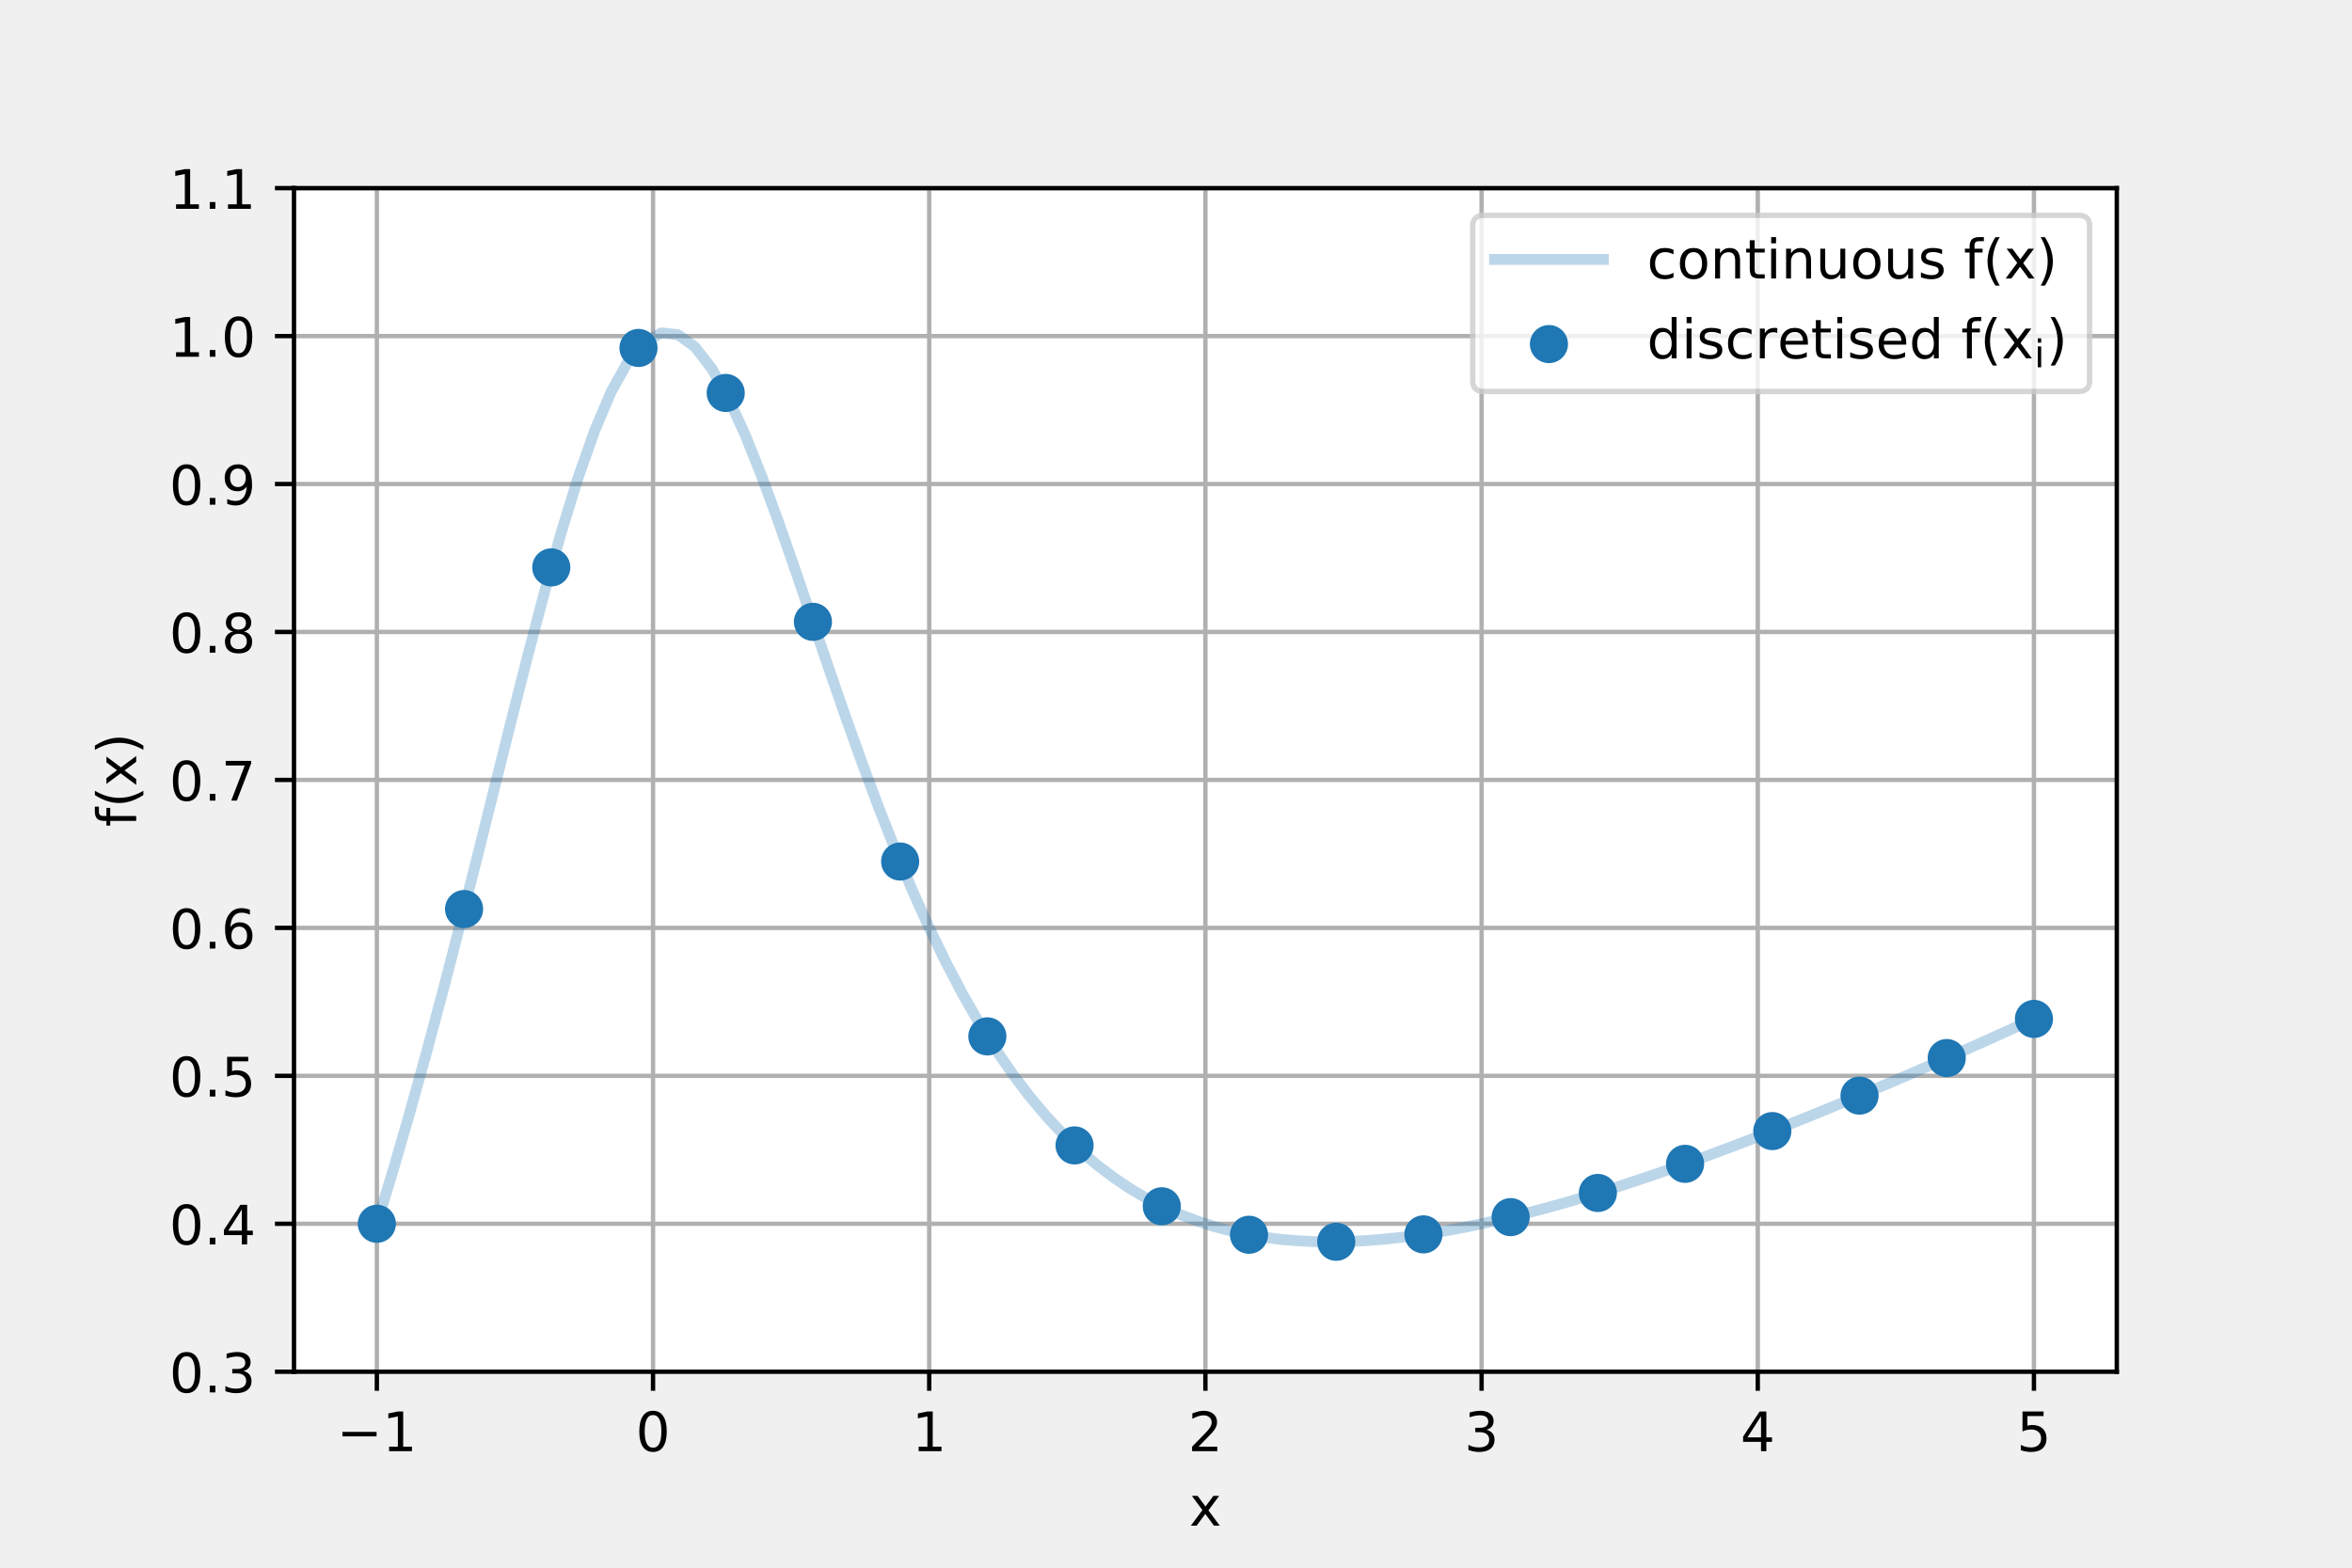
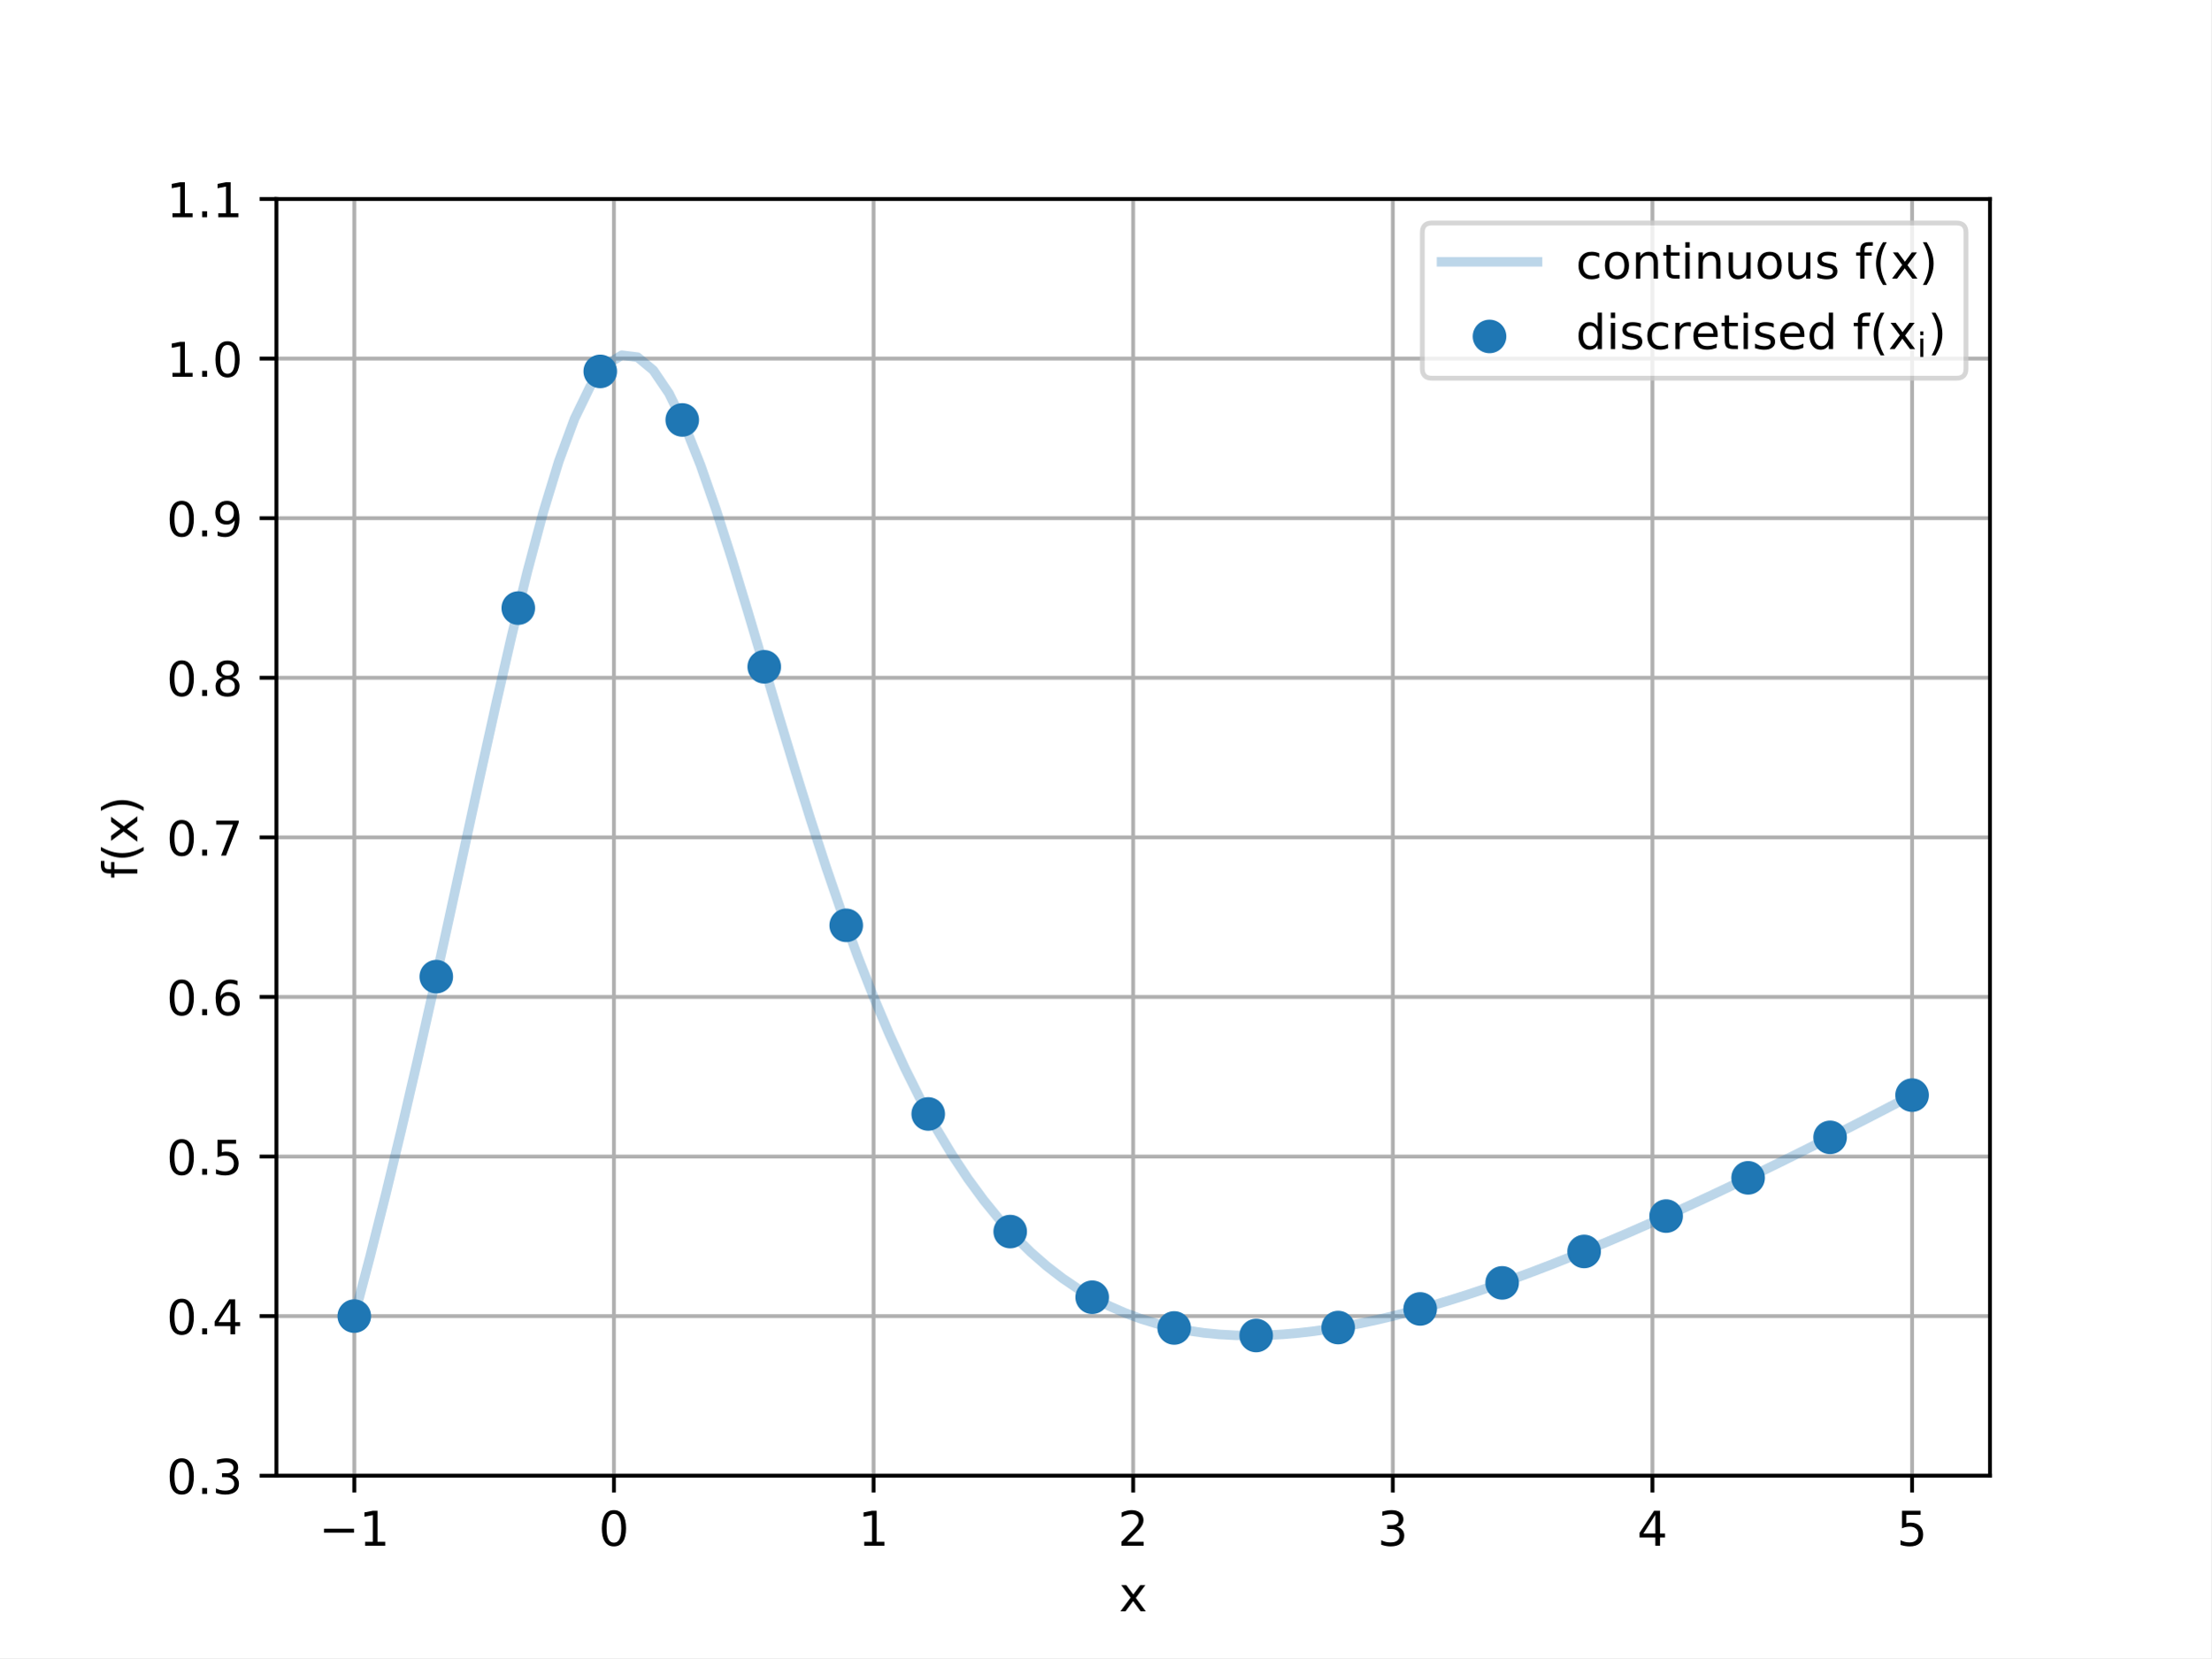
- <svg xmlns="http://www.w3.org/2000/svg" xmlns:xlink="http://www.w3.org/1999/xlink" width="432pt" height="288pt" viewBox="0 0 432 288" version="1.1">
+ <svg xmlns="http://www.w3.org/2000/svg" xmlns:xlink="http://www.w3.org/1999/xlink" width="460.8pt" height="345.6pt" viewBox="0 0 460.8 345.6" version="1.1">
  <defs>
    <style type="text/css">*{stroke-linejoin: round; stroke-linecap: butt}</style>
  </defs>
  <g id="figure_1">
    <g id="patch_1">
-       <path d="M 0 288  L 432 288  L 432 0  L 0 0  L 0 288  z " style="fill: none" />
+       <path d="M 0 345.6  L 460.8 345.6  L 460.8 0  L 0 0  z " style="fill: #ffffff" />
    </g>
    <g id="axes_1">
      <g id="patch_2">
-         <path d="M 54 252  L 388.8 252  L 388.8 34.56  L 54 34.56  z " style="fill: #ffffff" />
+         <path d="M 57.6 307.584  L 414.72 307.584  L 414.72 41.472  L 57.6 41.472  z " style="fill: #ffffff" />
      </g>
      <g id="matplotlib.axis_1">
        <g id="xtick_1">
          <g id="line2d_1">
-             <path d="M 69.218 252  L 69.218 34.56  " clip-path="url(#pcd887028b7)" style="fill: none; stroke: #b0b0b0; stroke-width: 0.8; stroke-linecap: square" />
+             <path d="M 73.833 307.584  L 73.833 41.472  " clip-path="url(#pd327e5ee95)" style="fill: none; stroke: #b0b0b0; stroke-width: 0.8; stroke-linecap: square" />
          </g>
          <g id="line2d_2">
            <defs>
-               <path id="m291ec9f516" d="M 0 0  L 0 3.5  " style="stroke: #000000; stroke-width: 0.8" />
-             </defs>
-             <g>
-               <use xlink:href="#m291ec9f516" x="69.218" y="252" style="stroke: #000000; stroke-width: 0.8" />
+               <path id="m640b7bd270" d="M 0 0  L 0 3.5  " style="stroke: #000000; stroke-width: 0.8" />
+             </defs>
+             <g>
+               <use xlink:href="#m640b7bd270" x="73.833" y="307.584" style="stroke: #000000; stroke-width: 0.8" />
            </g>
          </g>
          <g id="text_1">
-             <g transform="translate(61.84709 266.5984)scale(0.1 -0.1)">
+             <g transform="translate(66.46163 322.1824)scale(0.1 -0.1)">
              <defs>
                <path id="DejaVuSans-2212" d="M 678 2272  L 4684 2272  L 4684 1741  L 678 1741  L 678 2272  z " transform="scale(0.015625)" />
                <path id="DejaVuSans-31" d="M 794 531  L 1825 531  L 1825 4091  L 703 3866  L 703 4441  L 1819 4666  L 2450 4666  L 2450 531  L 3481 531  L 3481 0  L 794 0  L 794 531  z " transform="scale(0.015625)" />
              </defs>
              <use xlink:href="#DejaVuSans-2212" />
              <use xlink:href="#DejaVuSans-31" x="83.789" />
            </g>
          </g>
        </g>
        <g id="xtick_2">
          <g id="line2d_3">
-             <path d="M 119.945 252  L 119.945 34.56  " clip-path="url(#pcd887028b7)" style="fill: none; stroke: #b0b0b0; stroke-width: 0.8; stroke-linecap: square" />
+             <path d="M 127.942 307.584  L 127.942 41.472  " clip-path="url(#pd327e5ee95)" style="fill: none; stroke: #b0b0b0; stroke-width: 0.8; stroke-linecap: square" />
          </g>
          <g id="line2d_4">
            <g>
-               <use xlink:href="#m291ec9f516" x="119.945" y="252" style="stroke: #000000; stroke-width: 0.8" />
+               <use xlink:href="#m640b7bd270" x="127.942" y="307.584" style="stroke: #000000; stroke-width: 0.8" />
            </g>
          </g>
          <g id="text_2">
-             <g transform="translate(116.7642 266.5984)scale(0.1 -0.1)">
+             <g transform="translate(124.7606 322.1824)scale(0.1 -0.1)">
              <defs>
                <path id="DejaVuSans-30" d="M 2034 4250  Q 1547 4250 1301 3770  Q 1056 3291 1056 2328  Q 1056 1369 1301 889  Q 1547 409 2034 409  Q 2525 409 2770 889  Q 3016 1369 3016 2328  Q 3016 3291 2770 3770  Q 2525 4250 2034 4250  z M 2034 4750  Q 2819 4750 3233 4129  Q 3647 3509 3647 2328  Q 3647 1150 3233 529  Q 2819 -91 2034 -91  Q 1250 -91 836 529  Q 422 1150 422 2328  Q 422 3509 836 4129  Q 1250 4750 2034 4750  z " transform="scale(0.015625)" />
              </defs>
              <use xlink:href="#DejaVuSans-30" />
            </g>
          </g>
        </g>
        <g id="xtick_3">
          <g id="line2d_5">
-             <path d="M 170.673 252  L 170.673 34.56  " clip-path="url(#pcd887028b7)" style="fill: none; stroke: #b0b0b0; stroke-width: 0.8; stroke-linecap: square" />
+             <path d="M 182.051 307.584  L 182.051 41.472  " clip-path="url(#pd327e5ee95)" style="fill: none; stroke: #b0b0b0; stroke-width: 0.8; stroke-linecap: square" />
          </g>
          <g id="line2d_6">
            <g>
-               <use xlink:href="#m291ec9f516" x="170.673" y="252" style="stroke: #000000; stroke-width: 0.8" />
+               <use xlink:href="#m640b7bd270" x="182.051" y="307.584" style="stroke: #000000; stroke-width: 0.8" />
            </g>
          </g>
          <g id="text_3">
-             <g transform="translate(167.4915 266.5984)scale(0.1 -0.1)">
+             <g transform="translate(178.8697 322.1824)scale(0.1 -0.1)">
              <use xlink:href="#DejaVuSans-31" />
            </g>
          </g>
        </g>
        <g id="xtick_4">
          <g id="line2d_7">
-             <path d="M 221.4 252  L 221.4 34.56  " clip-path="url(#pcd887028b7)" style="fill: none; stroke: #b0b0b0; stroke-width: 0.8; stroke-linecap: square" />
+             <path d="M 236.16 307.584  L 236.16 41.472  " clip-path="url(#pd327e5ee95)" style="fill: none; stroke: #b0b0b0; stroke-width: 0.8; stroke-linecap: square" />
          </g>
          <g id="line2d_8">
            <g>
-               <use xlink:href="#m291ec9f516" x="221.4" y="252" style="stroke: #000000; stroke-width: 0.8" />
+               <use xlink:href="#m640b7bd270" x="236.16" y="307.584" style="stroke: #000000; stroke-width: 0.8" />
            </g>
          </g>
          <g id="text_4">
-             <g transform="translate(218.2188 266.5984)scale(0.1 -0.1)">
+             <g transform="translate(232.9787 322.1824)scale(0.1 -0.1)">
              <defs>
                <path id="DejaVuSans-32" d="M 1228 531  L 3431 531  L 3431 0  L 469 0  L 469 531  Q 828 903 1448 1529  Q 2069 2156 2228 2338  Q 2531 2678 2651 2914  Q 2772 3150 2772 3378  Q 2772 3750 2511 3984  Q 2250 4219 1831 4219  Q 1534 4219 1204 4116  Q 875 4013 500 3803  L 500 4441  Q 881 4594 1212 4672  Q 1544 4750 1819 4750  Q 2544 4750 2975 4387  Q 3406 4025 3406 3419  Q 3406 3131 3298 2873  Q 3191 2616 2906 2266  Q 2828 2175 2409 1742  Q 1991 1309 1228 531  z " transform="scale(0.015625)" />
              </defs>
              <use xlink:href="#DejaVuSans-32" />
            </g>
          </g>
        </g>
        <g id="xtick_5">
          <g id="line2d_9">
-             <path d="M 272.127 252  L 272.127 34.56  " clip-path="url(#pcd887028b7)" style="fill: none; stroke: #b0b0b0; stroke-width: 0.8; stroke-linecap: square" />
+             <path d="M 290.269 307.584  L 290.269 41.472  " clip-path="url(#pd327e5ee95)" style="fill: none; stroke: #b0b0b0; stroke-width: 0.8; stroke-linecap: square" />
          </g>
          <g id="line2d_10">
            <g>
-               <use xlink:href="#m291ec9f516" x="272.127" y="252" style="stroke: #000000; stroke-width: 0.8" />
+               <use xlink:href="#m640b7bd270" x="290.269" y="307.584" style="stroke: #000000; stroke-width: 0.8" />
            </g>
          </g>
          <g id="text_5">
-             <g transform="translate(268.946 266.5984)scale(0.1 -0.1)">
+             <g transform="translate(287.0878 322.1824)scale(0.1 -0.1)">
              <defs>
                <path id="DejaVuSans-33" d="M 2597 2516  Q 3050 2419 3304 2112  Q 3559 1806 3559 1356  Q 3559 666 3084 287  Q 2609 -91 1734 -91  Q 1441 -91 1130 -33  Q 819 25 488 141  L 488 750  Q 750 597 1062 519  Q 1375 441 1716 441  Q 2309 441 2620 675  Q 2931 909 2931 1356  Q 2931 1769 2642 2001  Q 2353 2234 1838 2234  L 1294 2234  L 1294 2753  L 1863 2753  Q 2328 2753 2575 2939  Q 2822 3125 2822 3475  Q 2822 3834 2567 4026  Q 2313 4219 1838 4219  Q 1578 4219 1281 4162  Q 984 4106 628 3988  L 628 4550  Q 988 4650 1302 4700  Q 1616 4750 1894 4750  Q 2613 4750 3031 4423  Q 3450 4097 3450 3541  Q 3450 3153 3228 2886  Q 3006 2619 2597 2516  z " transform="scale(0.015625)" />
              </defs>
              <use xlink:href="#DejaVuSans-33" />
            </g>
          </g>
        </g>
        <g id="xtick_6">
          <g id="line2d_11">
-             <path d="M 322.855 252  L 322.855 34.56  " clip-path="url(#pcd887028b7)" style="fill: none; stroke: #b0b0b0; stroke-width: 0.8; stroke-linecap: square" />
+             <path d="M 344.378 307.584  L 344.378 41.472  " clip-path="url(#pd327e5ee95)" style="fill: none; stroke: #b0b0b0; stroke-width: 0.8; stroke-linecap: square" />
          </g>
          <g id="line2d_12">
            <g>
-               <use xlink:href="#m291ec9f516" x="322.855" y="252" style="stroke: #000000; stroke-width: 0.8" />
+               <use xlink:href="#m640b7bd270" x="344.378" y="307.584" style="stroke: #000000; stroke-width: 0.8" />
            </g>
          </g>
          <g id="text_6">
-             <g transform="translate(319.6733 266.5984)scale(0.1 -0.1)">
+             <g transform="translate(341.1969 322.1824)scale(0.1 -0.1)">
              <defs>
                <path id="DejaVuSans-34" d="M 2419 4116  L 825 1625  L 2419 1625  L 2419 4116  z M 2253 4666  L 3047 4666  L 3047 1625  L 3713 1625  L 3713 1100  L 3047 1100  L 3047 0  L 2419 0  L 2419 1100  L 313 1100  L 313 1709  L 2253 4666  z " transform="scale(0.015625)" />
              </defs>
              <use xlink:href="#DejaVuSans-34" />
            </g>
          </g>
        </g>
        <g id="xtick_7">
          <g id="line2d_13">
-             <path d="M 373.582 252  L 373.582 34.56  " clip-path="url(#pcd887028b7)" style="fill: none; stroke: #b0b0b0; stroke-width: 0.8; stroke-linecap: square" />
+             <path d="M 398.487 307.584  L 398.487 41.472  " clip-path="url(#pd327e5ee95)" style="fill: none; stroke: #b0b0b0; stroke-width: 0.8; stroke-linecap: square" />
          </g>
          <g id="line2d_14">
            <g>
-               <use xlink:href="#m291ec9f516" x="373.582" y="252" style="stroke: #000000; stroke-width: 0.8" />
+               <use xlink:href="#m640b7bd270" x="398.487" y="307.584" style="stroke: #000000; stroke-width: 0.8" />
            </g>
          </g>
          <g id="text_7">
-             <g transform="translate(370.4006 266.5984)scale(0.1 -0.1)">
+             <g transform="translate(395.306 322.1824)scale(0.1 -0.1)">
              <defs>
                <path id="DejaVuSans-35" d="M 691 4666  L 3169 4666  L 3169 4134  L 1269 4134  L 1269 2991  Q 1406 3038 1543 3061  Q 1681 3084 1819 3084  Q 2600 3084 3056 2656  Q 3513 2228 3513 1497  Q 3513 744 3044 326  Q 2575 -91 1722 -91  Q 1428 -91 1123 -41  Q 819 9 494 109  L 494 744  Q 775 591 1075 516  Q 1375 441 1709 441  Q 2250 441 2565 725  Q 2881 1009 2881 1497  Q 2881 1984 2565 2268  Q 2250 2553 1709 2553  Q 1456 2553 1204 2497  Q 953 2441 691 2322  L 691 4666  z " transform="scale(0.015625)" />
              </defs>
              <use xlink:href="#DejaVuSans-35" />
            </g>
          </g>
        </g>
        <g id="text_8">
-           <g transform="translate(218.4406 280.2766)scale(0.1 -0.1)">
+           <g transform="translate(233.2006 335.8606)scale(0.1 -0.1)">
            <defs>
              <path id="DejaVuSans-78" d="M 3513 3500  L 2247 1797  L 3578 0  L 2900 0  L 1881 1375  L 863 0  L 184 0  L 1544 1831  L 300 3500  L 978 3500  L 1906 2253  L 2834 3500  L 3513 3500  z " transform="scale(0.015625)" />
            </defs>
            <use xlink:href="#DejaVuSans-78" />
          </g>
        </g>
      </g>
      <g id="matplotlib.axis_2">
        <g id="ytick_1">
          <g id="line2d_15">
-             <path d="M 54 252  L 388.8 252  " clip-path="url(#pcd887028b7)" style="fill: none; stroke: #b0b0b0; stroke-width: 0.8; stroke-linecap: square" />
+             <path d="M 57.6 307.584  L 414.72 307.584  " clip-path="url(#pd327e5ee95)" style="fill: none; stroke: #b0b0b0; stroke-width: 0.8; stroke-linecap: square" />
          </g>
          <g id="line2d_16">
            <defs>
-               <path id="m88267befde" d="M 0 0  L -3.5 0  " style="stroke: #000000; stroke-width: 0.8" />
-             </defs>
-             <g>
-               <use xlink:href="#m88267befde" x="54" y="252" style="stroke: #000000; stroke-width: 0.8" />
+               <path id="mbf276f46f0" d="M 0 0  L -3.5 0  " style="stroke: #000000; stroke-width: 0.8" />
+             </defs>
+             <g>
+               <use xlink:href="#mbf276f46f0" x="57.6" y="307.584" style="stroke: #000000; stroke-width: 0.8" />
            </g>
          </g>
          <g id="text_9">
-             <g transform="translate(31.09688 255.7992)scale(0.1 -0.1)">
+             <g transform="translate(34.69687 311.3832)scale(0.1 -0.1)">
              <defs>
                <path id="DejaVuSans-2e" d="M 684 794  L 1344 794  L 1344 0  L 684 0  L 684 794  z " transform="scale(0.015625)" />
              </defs>
              <use xlink:href="#DejaVuSans-30" />
              <use xlink:href="#DejaVuSans-2e" x="63.623" />
              <use xlink:href="#DejaVuSans-33" x="95.41" />
            </g>
          </g>
        </g>
        <g id="ytick_2">
          <g id="line2d_17">
-             <path d="M 54 224.82  L 388.8 224.82  " clip-path="url(#pcd887028b7)" style="fill: none; stroke: #b0b0b0; stroke-width: 0.8; stroke-linecap: square" />
+             <path d="M 57.6 274.32  L 414.72 274.32  " clip-path="url(#pd327e5ee95)" style="fill: none; stroke: #b0b0b0; stroke-width: 0.8; stroke-linecap: square" />
          </g>
          <g id="line2d_18">
            <g>
-               <use xlink:href="#m88267befde" x="54" y="224.82" style="stroke: #000000; stroke-width: 0.8" />
+               <use xlink:href="#mbf276f46f0" x="57.6" y="274.32" style="stroke: #000000; stroke-width: 0.8" />
            </g>
          </g>
          <g id="text_10">
-             <g transform="translate(31.09688 228.6192)scale(0.1 -0.1)">
+             <g transform="translate(34.69687 278.1192)scale(0.1 -0.1)">
              <use xlink:href="#DejaVuSans-30" />
              <use xlink:href="#DejaVuSans-2e" x="63.623" />
              <use xlink:href="#DejaVuSans-34" x="95.41" />
            </g>
          </g>
        </g>
        <g id="ytick_3">
          <g id="line2d_19">
-             <path d="M 54 197.64  L 388.8 197.64  " clip-path="url(#pcd887028b7)" style="fill: none; stroke: #b0b0b0; stroke-width: 0.8; stroke-linecap: square" />
+             <path d="M 57.6 241.056  L 414.72 241.056  " clip-path="url(#pd327e5ee95)" style="fill: none; stroke: #b0b0b0; stroke-width: 0.8; stroke-linecap: square" />
          </g>
          <g id="line2d_20">
            <g>
-               <use xlink:href="#m88267befde" x="54" y="197.64" style="stroke: #000000; stroke-width: 0.8" />
+               <use xlink:href="#mbf276f46f0" x="57.6" y="241.056" style="stroke: #000000; stroke-width: 0.8" />
            </g>
          </g>
          <g id="text_11">
-             <g transform="translate(31.09688 201.4392)scale(0.1 -0.1)">
+             <g transform="translate(34.69687 244.8552)scale(0.1 -0.1)">
              <use xlink:href="#DejaVuSans-30" />
              <use xlink:href="#DejaVuSans-2e" x="63.623" />
              <use xlink:href="#DejaVuSans-35" x="95.41" />
            </g>
          </g>
        </g>
        <g id="ytick_4">
          <g id="line2d_21">
-             <path d="M 54 170.46  L 388.8 170.46  " clip-path="url(#pcd887028b7)" style="fill: none; stroke: #b0b0b0; stroke-width: 0.8; stroke-linecap: square" />
+             <path d="M 57.6 207.792  L 414.72 207.792  " clip-path="url(#pd327e5ee95)" style="fill: none; stroke: #b0b0b0; stroke-width: 0.8; stroke-linecap: square" />
          </g>
          <g id="line2d_22">
            <g>
-               <use xlink:href="#m88267befde" x="54" y="170.46" style="stroke: #000000; stroke-width: 0.8" />
+               <use xlink:href="#mbf276f46f0" x="57.6" y="207.792" style="stroke: #000000; stroke-width: 0.8" />
            </g>
          </g>
          <g id="text_12">
-             <g transform="translate(31.09688 174.2592)scale(0.1 -0.1)">
+             <g transform="translate(34.69687 211.5912)scale(0.1 -0.1)">
              <defs>
                <path id="DejaVuSans-36" d="M 2113 2584  Q 1688 2584 1439 2293  Q 1191 2003 1191 1497  Q 1191 994 1439 701  Q 1688 409 2113 409  Q 2538 409 2786 701  Q 3034 994 3034 1497  Q 3034 2003 2786 2293  Q 2538 2584 2113 2584  z M 3366 4563  L 3366 3988  Q 3128 4100 2886 4159  Q 2644 4219 2406 4219  Q 1781 4219 1451 3797  Q 1122 3375 1075 2522  Q 1259 2794 1537 2939  Q 1816 3084 2150 3084  Q 2853 3084 3261 2657  Q 3669 2231 3669 1497  Q 3669 778 3244 343  Q 2819 -91 2113 -91  Q 1303 -91 875 529  Q 447 1150 447 2328  Q 447 3434 972 4092  Q 1497 4750 2381 4750  Q 2619 4750 2861 4703  Q 3103 4656 3366 4563  z " transform="scale(0.015625)" />
              </defs>
              <use xlink:href="#DejaVuSans-30" />
              <use xlink:href="#DejaVuSans-2e" x="63.623" />
              <use xlink:href="#DejaVuSans-36" x="95.41" />
            </g>
          </g>
        </g>
        <g id="ytick_5">
          <g id="line2d_23">
-             <path d="M 54 143.28  L 388.8 143.28  " clip-path="url(#pcd887028b7)" style="fill: none; stroke: #b0b0b0; stroke-width: 0.8; stroke-linecap: square" />
+             <path d="M 57.6 174.528  L 414.72 174.528  " clip-path="url(#pd327e5ee95)" style="fill: none; stroke: #b0b0b0; stroke-width: 0.8; stroke-linecap: square" />
          </g>
          <g id="line2d_24">
            <g>
-               <use xlink:href="#m88267befde" x="54" y="143.28" style="stroke: #000000; stroke-width: 0.8" />
+               <use xlink:href="#mbf276f46f0" x="57.6" y="174.528" style="stroke: #000000; stroke-width: 0.8" />
            </g>
          </g>
          <g id="text_13">
-             <g transform="translate(31.09688 147.0792)scale(0.1 -0.1)">
+             <g transform="translate(34.69687 178.3272)scale(0.1 -0.1)">
              <defs>
                <path id="DejaVuSans-37" d="M 525 4666  L 3525 4666  L 3525 4397  L 1831 0  L 1172 0  L 2766 4134  L 525 4134  L 525 4666  z " transform="scale(0.015625)" />
              </defs>
              <use xlink:href="#DejaVuSans-30" />
              <use xlink:href="#DejaVuSans-2e" x="63.623" />
              <use xlink:href="#DejaVuSans-37" x="95.41" />
            </g>
          </g>
        </g>
        <g id="ytick_6">
          <g id="line2d_25">
-             <path d="M 54 116.1  L 388.8 116.1  " clip-path="url(#pcd887028b7)" style="fill: none; stroke: #b0b0b0; stroke-width: 0.8; stroke-linecap: square" />
+             <path d="M 57.6 141.264  L 414.72 141.264  " clip-path="url(#pd327e5ee95)" style="fill: none; stroke: #b0b0b0; stroke-width: 0.8; stroke-linecap: square" />
          </g>
          <g id="line2d_26">
            <g>
-               <use xlink:href="#m88267befde" x="54" y="116.1" style="stroke: #000000; stroke-width: 0.8" />
+               <use xlink:href="#mbf276f46f0" x="57.6" y="141.264" style="stroke: #000000; stroke-width: 0.8" />
            </g>
          </g>
          <g id="text_14">
-             <g transform="translate(31.09688 119.8992)scale(0.1 -0.1)">
+             <g transform="translate(34.69687 145.0632)scale(0.1 -0.1)">
              <defs>
                <path id="DejaVuSans-38" d="M 2034 2216  Q 1584 2216 1326 1975  Q 1069 1734 1069 1313  Q 1069 891 1326 650  Q 1584 409 2034 409  Q 2484 409 2743 651  Q 3003 894 3003 1313  Q 3003 1734 2745 1975  Q 2488 2216 2034 2216  z M 1403 2484  Q 997 2584 770 2862  Q 544 3141 544 3541  Q 544 4100 942 4425  Q 1341 4750 2034 4750  Q 2731 4750 3128 4425  Q 3525 4100 3525 3541  Q 3525 3141 3298 2862  Q 3072 2584 2669 2484  Q 3125 2378 3379 2068  Q 3634 1759 3634 1313  Q 3634 634 3220 271  Q 2806 -91 2034 -91  Q 1263 -91 848 271  Q 434 634 434 1313  Q 434 1759 690 2068  Q 947 2378 1403 2484  z M 1172 3481  Q 1172 3119 1398 2916  Q 1625 2713 2034 2713  Q 2441 2713 2670 2916  Q 2900 3119 2900 3481  Q 2900 3844 2670 4047  Q 2441 4250 2034 4250  Q 1625 4250 1398 4047  Q 1172 3844 1172 3481  z " transform="scale(0.015625)" />
              </defs>
              <use xlink:href="#DejaVuSans-30" />
              <use xlink:href="#DejaVuSans-2e" x="63.623" />
              <use xlink:href="#DejaVuSans-38" x="95.41" />
            </g>
          </g>
        </g>
        <g id="ytick_7">
          <g id="line2d_27">
-             <path d="M 54 88.92  L 388.8 88.92  " clip-path="url(#pcd887028b7)" style="fill: none; stroke: #b0b0b0; stroke-width: 0.8; stroke-linecap: square" />
+             <path d="M 57.6 108  L 414.72 108  " clip-path="url(#pd327e5ee95)" style="fill: none; stroke: #b0b0b0; stroke-width: 0.8; stroke-linecap: square" />
          </g>
          <g id="line2d_28">
            <g>
-               <use xlink:href="#m88267befde" x="54" y="88.92" style="stroke: #000000; stroke-width: 0.8" />
+               <use xlink:href="#mbf276f46f0" x="57.6" y="108" style="stroke: #000000; stroke-width: 0.8" />
            </g>
          </g>
          <g id="text_15">
-             <g transform="translate(31.09688 92.71922)scale(0.1 -0.1)">
+             <g transform="translate(34.69687 111.7992)scale(0.1 -0.1)">
              <defs>
                <path id="DejaVuSans-39" d="M 703 97  L 703 672  Q 941 559 1184 500  Q 1428 441 1663 441  Q 2288 441 2617 861  Q 2947 1281 2994 2138  Q 2813 1869 2534 1725  Q 2256 1581 1919 1581  Q 1219 1581 811 2004  Q 403 2428 403 3163  Q 403 3881 828 4315  Q 1253 4750 1959 4750  Q 2769 4750 3195 4129  Q 3622 3509 3622 2328  Q 3622 1225 3098 567  Q 2575 -91 1691 -91  Q 1453 -91 1209 -44  Q 966 3 703 97  z M 1959 2075  Q 2384 2075 2632 2365  Q 2881 2656 2881 3163  Q 2881 3666 2632 3958  Q 2384 4250 1959 4250  Q 1534 4250 1286 3958  Q 1038 3666 1038 3163  Q 1038 2656 1286 2365  Q 1534 2075 1959 2075  z " transform="scale(0.015625)" />
              </defs>
              <use xlink:href="#DejaVuSans-30" />
              <use xlink:href="#DejaVuSans-2e" x="63.623" />
              <use xlink:href="#DejaVuSans-39" x="95.41" />
            </g>
          </g>
        </g>
        <g id="ytick_8">
          <g id="line2d_29">
-             <path d="M 54 61.74  L 388.8 61.74  " clip-path="url(#pcd887028b7)" style="fill: none; stroke: #b0b0b0; stroke-width: 0.8; stroke-linecap: square" />
+             <path d="M 57.6 74.736  L 414.72 74.736  " clip-path="url(#pd327e5ee95)" style="fill: none; stroke: #b0b0b0; stroke-width: 0.8; stroke-linecap: square" />
          </g>
          <g id="line2d_30">
            <g>
-               <use xlink:href="#m88267befde" x="54" y="61.74" style="stroke: #000000; stroke-width: 0.8" />
+               <use xlink:href="#mbf276f46f0" x="57.6" y="74.736" style="stroke: #000000; stroke-width: 0.8" />
            </g>
          </g>
          <g id="text_16">
-             <g transform="translate(31.09688 65.53922)scale(0.1 -0.1)">
+             <g transform="translate(34.69687 78.53522)scale(0.1 -0.1)">
              <use xlink:href="#DejaVuSans-31" />
              <use xlink:href="#DejaVuSans-2e" x="63.623" />
              <use xlink:href="#DejaVuSans-30" x="95.41" />
            </g>
          </g>
        </g>
        <g id="ytick_9">
          <g id="line2d_31">
-             <path d="M 54 34.56  L 388.8 34.56  " clip-path="url(#pcd887028b7)" style="fill: none; stroke: #b0b0b0; stroke-width: 0.8; stroke-linecap: square" />
+             <path d="M 57.6 41.472  L 414.72 41.472  " clip-path="url(#pd327e5ee95)" style="fill: none; stroke: #b0b0b0; stroke-width: 0.8; stroke-linecap: square" />
          </g>
          <g id="line2d_32">
            <g>
-               <use xlink:href="#m88267befde" x="54" y="34.56" style="stroke: #000000; stroke-width: 0.8" />
+               <use xlink:href="#mbf276f46f0" x="57.6" y="41.472" style="stroke: #000000; stroke-width: 0.8" />
            </g>
          </g>
          <g id="text_17">
-             <g transform="translate(31.09688 38.35922)scale(0.1 -0.1)">
+             <g transform="translate(34.69687 45.27122)scale(0.1 -0.1)">
              <use xlink:href="#DejaVuSans-31" />
              <use xlink:href="#DejaVuSans-2e" x="63.623" />
              <use xlink:href="#DejaVuSans-31" x="95.41" />
            </g>
          </g>
        </g>
        <g id="text_18">
-           <g transform="translate(25.01719 151.9011)rotate(-90)scale(0.1 -0.1)">
+           <g transform="translate(28.61719 183.1491)rotate(-90)scale(0.1 -0.1)">
            <defs>
              <path id="DejaVuSans-66" d="M 2375 4863  L 2375 4384  L 1825 4384  Q 1516 4384 1395 4259  Q 1275 4134 1275 3809  L 1275 3500  L 2222 3500  L 2222 3053  L 1275 3053  L 1275 0  L 697 0  L 697 3053  L 147 3053  L 147 3500  L 697 3500  L 697 3744  Q 697 4328 969 4595  Q 1241 4863 1831 4863  L 2375 4863  z " transform="scale(0.015625)" />
              <path id="DejaVuSans-28" d="M 1984 4856  Q 1566 4138 1362 3434  Q 1159 2731 1159 2009  Q 1159 1288 1364 580  Q 1569 -128 1984 -844  L 1484 -844  Q 1016 -109 783 600  Q 550 1309 550 2009  Q 550 2706 781 3412  Q 1013 4119 1484 4856  L 1984 4856  z " transform="scale(0.015625)" />
              <path id="DejaVuSans-29" d="M 513 4856  L 1013 4856  Q 1481 4119 1714 3412  Q 1947 2706 1947 2009  Q 1947 1309 1714 600  Q 1481 -109 1013 -844  L 513 -844  Q 928 -128 1133 580  Q 1338 1288 1338 2009  Q 1338 2731 1133 3434  Q 928 4138 513 4856  z " transform="scale(0.015625)" />
            </defs>
            <use xlink:href="#DejaVuSans-66" />
            <use xlink:href="#DejaVuSans-28" x="35.205" />
            <use xlink:href="#DejaVuSans-78" x="74.219" />
            <use xlink:href="#DejaVuSans-29" x="133.398" />
          </g>
        </g>
      </g>
      <g id="line2d_33">
-         <path d="M 69.218 224.82  L 72.293 214.687  L 75.367 204.063  L 78.441 192.967  L 81.516 181.441  L 84.59 169.548  L 87.664 157.379  L 90.739 145.058  L 93.813 132.745  L 96.888 120.636  L 99.962 108.961  L 103.036 97.98  L 106.111 87.97  L 109.185 79.209  L 112.26 71.958  L 115.334 66.439  L 118.408 62.813  L 121.483 61.166  L 124.557 61.497  L 127.631 63.721  L 130.706 67.678  L 133.78 73.144  L 136.855 79.86  L 139.929 87.546  L 143.003 95.927  L 146.078 104.741  L 149.152 113.76  L 152.226 122.786  L 155.301 131.661  L 158.375 140.259  L 161.45 148.491  L 164.524 156.292  L 167.598 163.622  L 170.673 170.46  L 173.747 176.8  L 176.821 182.646  L 179.896 188.012  L 182.97 192.915  L 186.045 197.378  L 189.119 201.425  L 192.193 205.081  L 195.268 208.371  L 198.342 211.32  L 201.417 213.953  L 204.491 216.293  L 207.565 218.361  L 210.64 220.177  L 213.714 221.762  L 216.788 223.132  L 219.863 224.304  L 222.937 225.293  L 226.012 226.112  L 229.086 226.776  L 232.16 227.296  L 235.235 227.682  L 238.309 227.944  L 241.383 228.092  L 244.458 228.134  L 247.532 228.077  L 250.607 227.929  L 253.681 227.697  L 256.755 227.385  L 259.83 227  L 262.904 226.546  L 265.979 226.029  L 269.053 225.452  L 272.127 224.82  L 275.202 224.136  L 278.276 223.403  L 281.35 222.624  L 284.425 221.803  L 287.499 220.942  L 290.574 220.044  L 293.648 219.11  L 296.722 218.143  L 299.797 217.145  L 302.871 216.118  L 305.945 215.063  L 309.02 213.982  L 312.094 212.876  L 315.169 211.747  L 318.243 210.597  L 321.317 209.425  L 324.392 208.234  L 327.466 207.024  L 330.54 205.796  L 333.615 204.552  L 336.689 203.292  L 339.764 202.017  L 342.838 200.728  L 345.912 199.425  L 348.987 198.109  L 352.061 196.781  L 355.136 195.441  L 358.21 194.09  L 361.284 192.729  L 364.359 191.357  L 367.433 189.976  L 370.507 188.585  L 373.582 187.186  " clip-path="url(#pcd887028b7)" style="fill: none; stroke: #1f77b4; stroke-opacity: 0.3; stroke-width: 2; stroke-linecap: square" />
+         <path d="M 73.833 274.32  L 77.112 261.919  L 80.391 248.916  L 83.671 235.337  L 86.95 221.231  L 90.229 206.676  L 93.509 191.783  L 96.788 176.704  L 100.067 161.635  L 103.347 146.815  L 106.626 132.527  L 109.905 119.088  L 113.185 106.837  L 116.464 96.115  L 119.743 87.241  L 123.023 80.487  L 126.302 76.049  L 129.581 74.033  L 132.861 74.439  L 136.14 77.161  L 139.42 82.003  L 142.699 88.693  L 145.978 96.912  L 149.258 106.319  L 152.537 116.575  L 155.816 127.363  L 159.096 138.4  L 162.375 149.447  L 165.654 160.308  L 168.934 170.831  L 172.213 180.905  L 175.492 190.452  L 178.772 199.423  L 182.051 207.792  L 185.33 215.551  L 188.61 222.706  L 191.889 229.273  L 195.168 235.274  L 198.448 240.736  L 201.727 245.688  L 205.006 250.162  L 208.286 254.189  L 211.565 257.799  L 214.844 261.021  L 218.124 263.884  L 221.403 266.415  L 224.682 268.638  L 227.962 270.577  L 231.241 272.254  L 234.52 273.688  L 237.8 274.898  L 241.079 275.902  L 244.358 276.714  L 247.638 277.35  L 250.917 277.822  L 254.196 278.143  L 257.476 278.324  L 260.755 278.376  L 264.034 278.307  L 267.314 278.126  L 270.593 277.841  L 273.872 277.459  L 277.152 276.988  L 280.431 276.433  L 283.71 275.8  L 286.99 275.094  L 290.269 274.32  L 293.548 273.483  L 296.828 272.586  L 300.107 271.633  L 303.386 270.628  L 306.666 269.575  L 309.945 268.475  L 313.224 267.332  L 316.504 266.149  L 319.783 264.928  L 323.062 263.67  L 326.342 262.379  L 329.621 261.056  L 332.9 259.703  L 336.18 258.321  L 339.459 256.913  L 342.739 255.479  L 346.018 254.021  L 349.297 252.54  L 352.577 251.038  L 355.856 249.516  L 359.135 247.974  L 362.415 246.413  L 365.694 244.835  L 368.973 243.241  L 372.253 241.63  L 375.532 240.005  L 378.811 238.365  L 382.091 236.712  L 385.37 235.046  L 388.649 233.367  L 391.929 231.676  L 395.208 229.975  L 398.487 228.262  " clip-path="url(#pd327e5ee95)" style="fill: none; stroke: #1f77b4; stroke-opacity: 0.3; stroke-width: 2; stroke-linecap: square" />
      </g>
      <g id="patch_3">
-         <path d="M 54 252  L 54 34.56  " style="fill: none; stroke: #000000; stroke-width: 0.8; stroke-linejoin: miter; stroke-linecap: square" />
+         <path d="M 57.6 307.584  L 57.6 41.472  " style="fill: none; stroke: #000000; stroke-width: 0.8; stroke-linejoin: miter; stroke-linecap: square" />
      </g>
      <g id="patch_4">
-         <path d="M 388.8 252  L 388.8 34.56  " style="fill: none; stroke: #000000; stroke-width: 0.8; stroke-linejoin: miter; stroke-linecap: square" />
+         <path d="M 414.72 307.584  L 414.72 41.472  " style="fill: none; stroke: #000000; stroke-width: 0.8; stroke-linejoin: miter; stroke-linecap: square" />
      </g>
      <g id="patch_5">
-         <path d="M 54 252  L 388.8 252  " style="fill: none; stroke: #000000; stroke-width: 0.8; stroke-linejoin: miter; stroke-linecap: square" />
+         <path d="M 57.6 307.584  L 414.72 307.584  " style="fill: none; stroke: #000000; stroke-width: 0.8; stroke-linejoin: miter; stroke-linecap: square" />
      </g>
      <g id="patch_6">
-         <path d="M 54 34.56  L 388.8 34.56  " style="fill: none; stroke: #000000; stroke-width: 0.8; stroke-linejoin: miter; stroke-linecap: square" />
+         <path d="M 57.6 41.472  L 414.72 41.472  " style="fill: none; stroke: #000000; stroke-width: 0.8; stroke-linejoin: miter; stroke-linecap: square" />
      </g>
      <g id="PathCollection_1">
        <defs>
-           <path id="m4a3184091c" d="M 0 3  C 0.796 3 1.559 2.684 2.121 2.121  C 2.684 1.559 3 0.796 3 0  C 3 -0.796 2.684 -1.559 2.121 -2.121  C 1.559 -2.684 0.796 -3 0 -3  C -0.796 -3 -1.559 -2.684 -2.121 -2.121  C -2.684 -1.559 -3 -0.796 -3 0  C -3 0.796 -2.684 1.559 -2.121 2.121  C -1.559 2.684 -0.796 3 0 3  z " style="stroke: #1f77b4" />
+           <path id="m589c8d55c9" d="M 0 3  C 0.796 3 1.559 2.684 2.121 2.121  C 2.684 1.559 3 0.796 3 0  C 3 -0.796 2.684 -1.559 2.121 -2.121  C 1.559 -2.684 0.796 -3 0 -3  C -0.796 -3 -1.559 -2.684 -2.121 -2.121  C -2.684 -1.559 -3 -0.796 -3 0  C -3 0.796 -2.684 1.559 -2.121 2.121  C -1.559 2.684 -0.796 3 0 3  z " style="stroke: #1f77b4" />
        </defs>
-         <g clip-path="url(#pcd887028b7)">
-           <use xlink:href="#m4a3184091c" x="69.218" y="224.82" style="fill: #1f77b4; stroke: #1f77b4" />
-           <use xlink:href="#m4a3184091c" x="85.237" y="167.005" style="fill: #1f77b4; stroke: #1f77b4" />
-           <use xlink:href="#m4a3184091c" x="101.256" y="104.237" style="fill: #1f77b4; stroke: #1f77b4" />
-           <use xlink:href="#m4a3184091c" x="117.276" y="63.921" style="fill: #1f77b4; stroke: #1f77b4" />
-           <use xlink:href="#m4a3184091c" x="133.295" y="72.191" style="fill: #1f77b4; stroke: #1f77b4" />
-           <use xlink:href="#m4a3184091c" x="149.314" y="114.236" style="fill: #1f77b4; stroke: #1f77b4" />
-           <use xlink:href="#m4a3184091c" x="165.333" y="158.268" style="fill: #1f77b4; stroke: #1f77b4" />
-           <use xlink:href="#m4a3184091c" x="181.352" y="190.391" style="fill: #1f77b4; stroke: #1f77b4" />
-           <use xlink:href="#m4a3184091c" x="197.371" y="210.424" style="fill: #1f77b4; stroke: #1f77b4" />
-           <use xlink:href="#m4a3184091c" x="213.39" y="221.605" style="fill: #1f77b4; stroke: #1f77b4" />
-           <use xlink:href="#m4a3184091c" x="229.41" y="226.838" style="fill: #1f77b4; stroke: #1f77b4" />
-           <use xlink:href="#m4a3184091c" x="245.429" y="228.126" style="fill: #1f77b4; stroke: #1f77b4" />
-           <use xlink:href="#m4a3184091c" x="261.448" y="226.769" style="fill: #1f77b4; stroke: #1f77b4" />
-           <use xlink:href="#m4a3184091c" x="277.467" y="223.6" style="fill: #1f77b4; stroke: #1f77b4" />
-           <use xlink:href="#m4a3184091c" x="293.486" y="219.16" style="fill: #1f77b4; stroke: #1f77b4" />
-           <use xlink:href="#m4a3184091c" x="309.505" y="213.809" style="fill: #1f77b4; stroke: #1f77b4" />
-           <use xlink:href="#m4a3184091c" x="325.524" y="207.79" style="fill: #1f77b4; stroke: #1f77b4" />
-           <use xlink:href="#m4a3184091c" x="341.544" y="201.273" style="fill: #1f77b4; stroke: #1f77b4" />
-           <use xlink:href="#m4a3184091c" x="357.563" y="194.376" style="fill: #1f77b4; stroke: #1f77b4" />
-           <use xlink:href="#m4a3184091c" x="373.582" y="187.186" style="fill: #1f77b4; stroke: #1f77b4" />
+         <g clip-path="url(#pd327e5ee95)">
+           <use xlink:href="#m589c8d55c9" x="73.833" y="274.32" style="fill: #1f77b4; stroke: #1f77b4" />
+           <use xlink:href="#m589c8d55c9" x="90.92" y="203.564" style="fill: #1f77b4; stroke: #1f77b4" />
+           <use xlink:href="#m589c8d55c9" x="108.007" y="126.746" style="fill: #1f77b4; stroke: #1f77b4" />
+           <use xlink:href="#m589c8d55c9" x="125.094" y="77.406" style="fill: #1f77b4; stroke: #1f77b4" />
+           <use xlink:href="#m589c8d55c9" x="142.181" y="87.526" style="fill: #1f77b4; stroke: #1f77b4" />
+           <use xlink:href="#m589c8d55c9" x="159.268" y="138.983" style="fill: #1f77b4; stroke: #1f77b4" />
+           <use xlink:href="#m589c8d55c9" x="176.355" y="192.87" style="fill: #1f77b4; stroke: #1f77b4" />
+           <use xlink:href="#m589c8d55c9" x="193.442" y="232.184" style="fill: #1f77b4; stroke: #1f77b4" />
+           <use xlink:href="#m589c8d55c9" x="210.529" y="256.702" style="fill: #1f77b4; stroke: #1f77b4" />
+           <use xlink:href="#m589c8d55c9" x="227.616" y="270.386" style="fill: #1f77b4; stroke: #1f77b4" />
+           <use xlink:href="#m589c8d55c9" x="244.704" y="276.789" style="fill: #1f77b4; stroke: #1f77b4" />
+           <use xlink:href="#m589c8d55c9" x="261.791" y="278.366" style="fill: #1f77b4; stroke: #1f77b4" />
+           <use xlink:href="#m589c8d55c9" x="278.878" y="276.706" style="fill: #1f77b4; stroke: #1f77b4" />
+           <use xlink:href="#m589c8d55c9" x="295.965" y="272.827" style="fill: #1f77b4; stroke: #1f77b4" />
+           <use xlink:href="#m589c8d55c9" x="313.052" y="267.393" style="fill: #1f77b4; stroke: #1f77b4" />
+           <use xlink:href="#m589c8d55c9" x="330.139" y="260.844" style="fill: #1f77b4; stroke: #1f77b4" />
+           <use xlink:href="#m589c8d55c9" x="347.226" y="253.478" style="fill: #1f77b4; stroke: #1f77b4" />
+           <use xlink:href="#m589c8d55c9" x="364.313" y="245.502" style="fill: #1f77b4; stroke: #1f77b4" />
+           <use xlink:href="#m589c8d55c9" x="381.4" y="237.061" style="fill: #1f77b4; stroke: #1f77b4" />
+           <use xlink:href="#m589c8d55c9" x="398.487" y="228.262" style="fill: #1f77b4; stroke: #1f77b4" />
        </g>
      </g>
      <g id="legend_1">
        <g id="patch_7">
-           <path d="M 272.5 71.916  L 381.8 71.916  Q 383.8 71.916 383.8 69.916  L 383.8 41.56  Q 383.8 39.56 381.8 39.56  L 272.5 39.56  Q 270.5 39.56 270.5 41.56  L 270.5 69.916  Q 270.5 71.916 272.5 71.916  z " style="fill: #ffffff; opacity: 0.8; stroke: #cccccc; stroke-linejoin: miter" />
+           <path d="M 298.42 78.828  L 407.72 78.828  Q 409.72 78.828 409.72 76.828  L 409.72 48.472  Q 409.72 46.472 407.72 46.472  L 298.42 46.472  Q 296.42 46.472 296.42 48.472  L 296.42 76.828  Q 296.42 78.828 298.42 78.828  z " style="fill: #ffffff; opacity: 0.8; stroke: #cccccc; stroke-linejoin: miter" />
        </g>
        <g id="line2d_34">
-           <path d="M 274.5 47.658  L 284.5 47.658  L 294.5 47.658  " style="fill: none; stroke: #1f77b4; stroke-opacity: 0.3; stroke-width: 2; stroke-linecap: square" />
+           <path d="M 300.42 54.57  L 310.42 54.57  L 320.42 54.57  " style="fill: none; stroke: #1f77b4; stroke-opacity: 0.3; stroke-width: 2; stroke-linecap: square" />
        </g>
        <g id="text_19">
-           <g transform="translate(302.5 51.15844)scale(0.1 -0.1)">
+           <g transform="translate(328.42 58.07044)scale(0.1 -0.1)">
            <defs>
              <path id="DejaVuSans-63" d="M 3122 3366  L 3122 2828  Q 2878 2963 2633 3030  Q 2388 3097 2138 3097  Q 1578 3097 1268 2742  Q 959 2388 959 1747  Q 959 1106 1268 751  Q 1578 397 2138 397  Q 2388 397 2633 464  Q 2878 531 3122 666  L 3122 134  Q 2881 22 2623 -34  Q 2366 -91 2075 -91  Q 1284 -91 818 406  Q 353 903 353 1747  Q 353 2603 823 3093  Q 1294 3584 2113 3584  Q 2378 3584 2631 3529  Q 2884 3475 3122 3366  z " transform="scale(0.015625)" />
              <path id="DejaVuSans-6f" d="M 1959 3097  Q 1497 3097 1228 2736  Q 959 2375 959 1747  Q 959 1119 1226 758  Q 1494 397 1959 397  Q 2419 397 2687 759  Q 2956 1122 2956 1747  Q 2956 2369 2687 2733  Q 2419 3097 1959 3097  z M 1959 3584  Q 2709 3584 3137 3096  Q 3566 2609 3566 1747  Q 3566 888 3137 398  Q 2709 -91 1959 -91  Q 1206 -91 779 398  Q 353 888 353 1747  Q 353 2609 779 3096  Q 1206 3584 1959 3584  z " transform="scale(0.015625)" />
              <path id="DejaVuSans-6e" d="M 3513 2113  L 3513 0  L 2938 0  L 2938 2094  Q 2938 2591 2744 2837  Q 2550 3084 2163 3084  Q 1697 3084 1428 2787  Q 1159 2491 1159 1978  L 1159 0  L 581 0  L 581 3500  L 1159 3500  L 1159 2956  Q 1366 3272 1645 3428  Q 1925 3584 2291 3584  Q 2894 3584 3203 3211  Q 3513 2838 3513 2113  z " transform="scale(0.015625)" />
              <path id="DejaVuSans-74" d="M 1172 4494  L 1172 3500  L 2356 3500  L 2356 3053  L 1172 3053  L 1172 1153  Q 1172 725 1289 603  Q 1406 481 1766 481  L 2356 481  L 2356 0  L 1766 0  Q 1100 0 847 248  Q 594 497 594 1153  L 594 3053  L 172 3053  L 172 3500  L 594 3500  L 594 4494  L 1172 4494  z " transform="scale(0.015625)" />
              <path id="DejaVuSans-69" d="M 603 3500  L 1178 3500  L 1178 0  L 603 0  L 603 3500  z M 603 4863  L 1178 4863  L 1178 4134  L 603 4134  L 603 4863  z " transform="scale(0.015625)" />
              <path id="DejaVuSans-75" d="M 544 1381  L 544 3500  L 1119 3500  L 1119 1403  Q 1119 906 1312 657  Q 1506 409 1894 409  Q 2359 409 2629 706  Q 2900 1003 2900 1516  L 2900 3500  L 3475 3500  L 3475 0  L 2900 0  L 2900 538  Q 2691 219 2414 64  Q 2138 -91 1772 -91  Q 1169 -91 856 284  Q 544 659 544 1381  z M 1991 3584  L 1991 3584  z " transform="scale(0.015625)" />
              <path id="DejaVuSans-73" d="M 2834 3397  L 2834 2853  Q 2591 2978 2328 3040  Q 2066 3103 1784 3103  Q 1356 3103 1142 2972  Q 928 2841 928 2578  Q 928 2378 1081 2264  Q 1234 2150 1697 2047  L 1894 2003  Q 2506 1872 2764 1633  Q 3022 1394 3022 966  Q 3022 478 2636 193  Q 2250 -91 1575 -91  Q 1294 -91 989 -36  Q 684 19 347 128  L 347 722  Q 666 556 975 473  Q 1284 391 1588 391  Q 1994 391 2212 530  Q 2431 669 2431 922  Q 2431 1156 2273 1281  Q 2116 1406 1581 1522  L 1381 1569  Q 847 1681 609 1914  Q 372 2147 372 2553  Q 372 3047 722 3315  Q 1072 3584 1716 3584  Q 2034 3584 2315 3537  Q 2597 3491 2834 3397  z " transform="scale(0.015625)" />
              <path id="DejaVuSans-20" transform="scale(0.015625)" />
            </defs>
            <use xlink:href="#DejaVuSans-63" transform="translate(0 0.015625)" />
            <use xlink:href="#DejaVuSans-6f" transform="translate(54.98047 0.015625)" />
            <use xlink:href="#DejaVuSans-6e" transform="translate(116.1621 0.015625)" />
            <use xlink:href="#DejaVuSans-74" transform="translate(179.541 0.015625)" />
            <use xlink:href="#DejaVuSans-69" transform="translate(218.75 0.015625)" />
            <use xlink:href="#DejaVuSans-6e" transform="translate(246.5332 0.015625)" />
            <use xlink:href="#DejaVuSans-75" transform="translate(309.9121 0.015625)" />
            <use xlink:href="#DejaVuSans-6f" transform="translate(373.291 0.015625)" />
            <use xlink:href="#DejaVuSans-75" transform="translate(434.4727 0.015625)" />
            <use xlink:href="#DejaVuSans-73" transform="translate(497.8516 0.015625)" />
            <use xlink:href="#DejaVuSans-20" transform="translate(549.9512 0.015625)" />
            <use xlink:href="#DejaVuSans-66" transform="translate(581.7383 0.015625)" />
            <use xlink:href="#DejaVuSans-28" transform="translate(616.9434 0.015625)" />
            <use xlink:href="#DejaVuSans-78" transform="translate(655.957 0.015625)" />
            <use xlink:href="#DejaVuSans-29" transform="translate(715.1367 0.015625)" />
          </g>
        </g>
        <g id="PathCollection_2">
          <g>
-             <use xlink:href="#m4a3184091c" x="284.5" y="63.212" style="fill: #1f77b4; stroke: #1f77b4" />
+             <use xlink:href="#m589c8d55c9" x="310.42" y="70.124" style="fill: #1f77b4; stroke: #1f77b4" />
          </g>
        </g>
        <g id="text_20">
-           <g transform="translate(302.5 65.83656)scale(0.1 -0.1)">
+           <g transform="translate(328.42 72.74856)scale(0.1 -0.1)">
            <defs>
              <path id="DejaVuSans-64" d="M 2906 2969  L 2906 4863  L 3481 4863  L 3481 0  L 2906 0  L 2906 525  Q 2725 213 2448 61  Q 2172 -91 1784 -91  Q 1150 -91 751 415  Q 353 922 353 1747  Q 353 2572 751 3078  Q 1150 3584 1784 3584  Q 2172 3584 2448 3432  Q 2725 3281 2906 2969  z M 947 1747  Q 947 1113 1208 752  Q 1469 391 1925 391  Q 2381 391 2643 752  Q 2906 1113 2906 1747  Q 2906 2381 2643 2742  Q 2381 3103 1925 3103  Q 1469 3103 1208 2742  Q 947 2381 947 1747  z " transform="scale(0.015625)" />
              <path id="DejaVuSans-72" d="M 2631 2963  Q 2534 3019 2420 3045  Q 2306 3072 2169 3072  Q 1681 3072 1420 2755  Q 1159 2438 1159 1844  L 1159 0  L 581 0  L 581 3500  L 1159 3500  L 1159 2956  Q 1341 3275 1631 3429  Q 1922 3584 2338 3584  Q 2397 3584 2469 3576  Q 2541 3569 2628 3553  L 2631 2963  z " transform="scale(0.015625)" />
              <path id="DejaVuSans-65" d="M 3597 1894  L 3597 1613  L 953 1613  Q 991 1019 1311 708  Q 1631 397 2203 397  Q 2534 397 2845 478  Q 3156 559 3463 722  L 3463 178  Q 3153 47 2828 -22  Q 2503 -91 2169 -91  Q 1331 -91 842 396  Q 353 884 353 1716  Q 353 2575 817 3079  Q 1281 3584 2069 3584  Q 2775 3584 3186 3129  Q 3597 2675 3597 1894  z M 3022 2063  Q 3016 2534 2758 2815  Q 2500 3097 2075 3097  Q 1594 3097 1305 2825  Q 1016 2553 972 2059  L 3022 2063  z " transform="scale(0.015625)" />
            </defs>
            <use xlink:href="#DejaVuSans-64" transform="translate(0 0.015625)" />
            <use xlink:href="#DejaVuSans-69" transform="translate(63.47656 0.015625)" />
            <use xlink:href="#DejaVuSans-73" transform="translate(91.25977 0.015625)" />
            <use xlink:href="#DejaVuSans-63" transform="translate(143.3594 0.015625)" />
            <use xlink:href="#DejaVuSans-72" transform="translate(198.3398 0.015625)" />
            <use xlink:href="#DejaVuSans-65" transform="translate(239.4531 0.015625)" />
            <use xlink:href="#DejaVuSans-74" transform="translate(300.9766 0.015625)" />
            <use xlink:href="#DejaVuSans-69" transform="translate(340.1855 0.015625)" />
            <use xlink:href="#DejaVuSans-73" transform="translate(367.9688 0.015625)" />
            <use xlink:href="#DejaVuSans-65" transform="translate(420.0684 0.015625)" />
            <use xlink:href="#DejaVuSans-64" transform="translate(481.5918 0.015625)" />
            <use xlink:href="#DejaVuSans-20" transform="translate(545.0684 0.015625)" />
            <use xlink:href="#DejaVuSans-66" transform="translate(576.8555 0.015625)" />
            <use xlink:href="#DejaVuSans-28" transform="translate(612.0605 0.015625)" />
            <use xlink:href="#DejaVuSans-78" transform="translate(651.0742 0.015625)" />
            <use xlink:href="#DejaVuSans-69" transform="translate(711.2109 -16.39062)scale(0.7)" />
            <use xlink:href="#DejaVuSans-29" transform="translate(733.3936 0.015625)" />
          </g>
        </g>
      </g>
    </g>
  </g>
  <defs>
-     <clipPath id="pcd887028b7">
-       <rect x="54" y="34.56" width="334.8" height="217.44" />
+     <clipPath id="pd327e5ee95">
+       <rect x="57.6" y="41.472" width="357.12" height="266.112" />
    </clipPath>
  </defs>
</svg>
